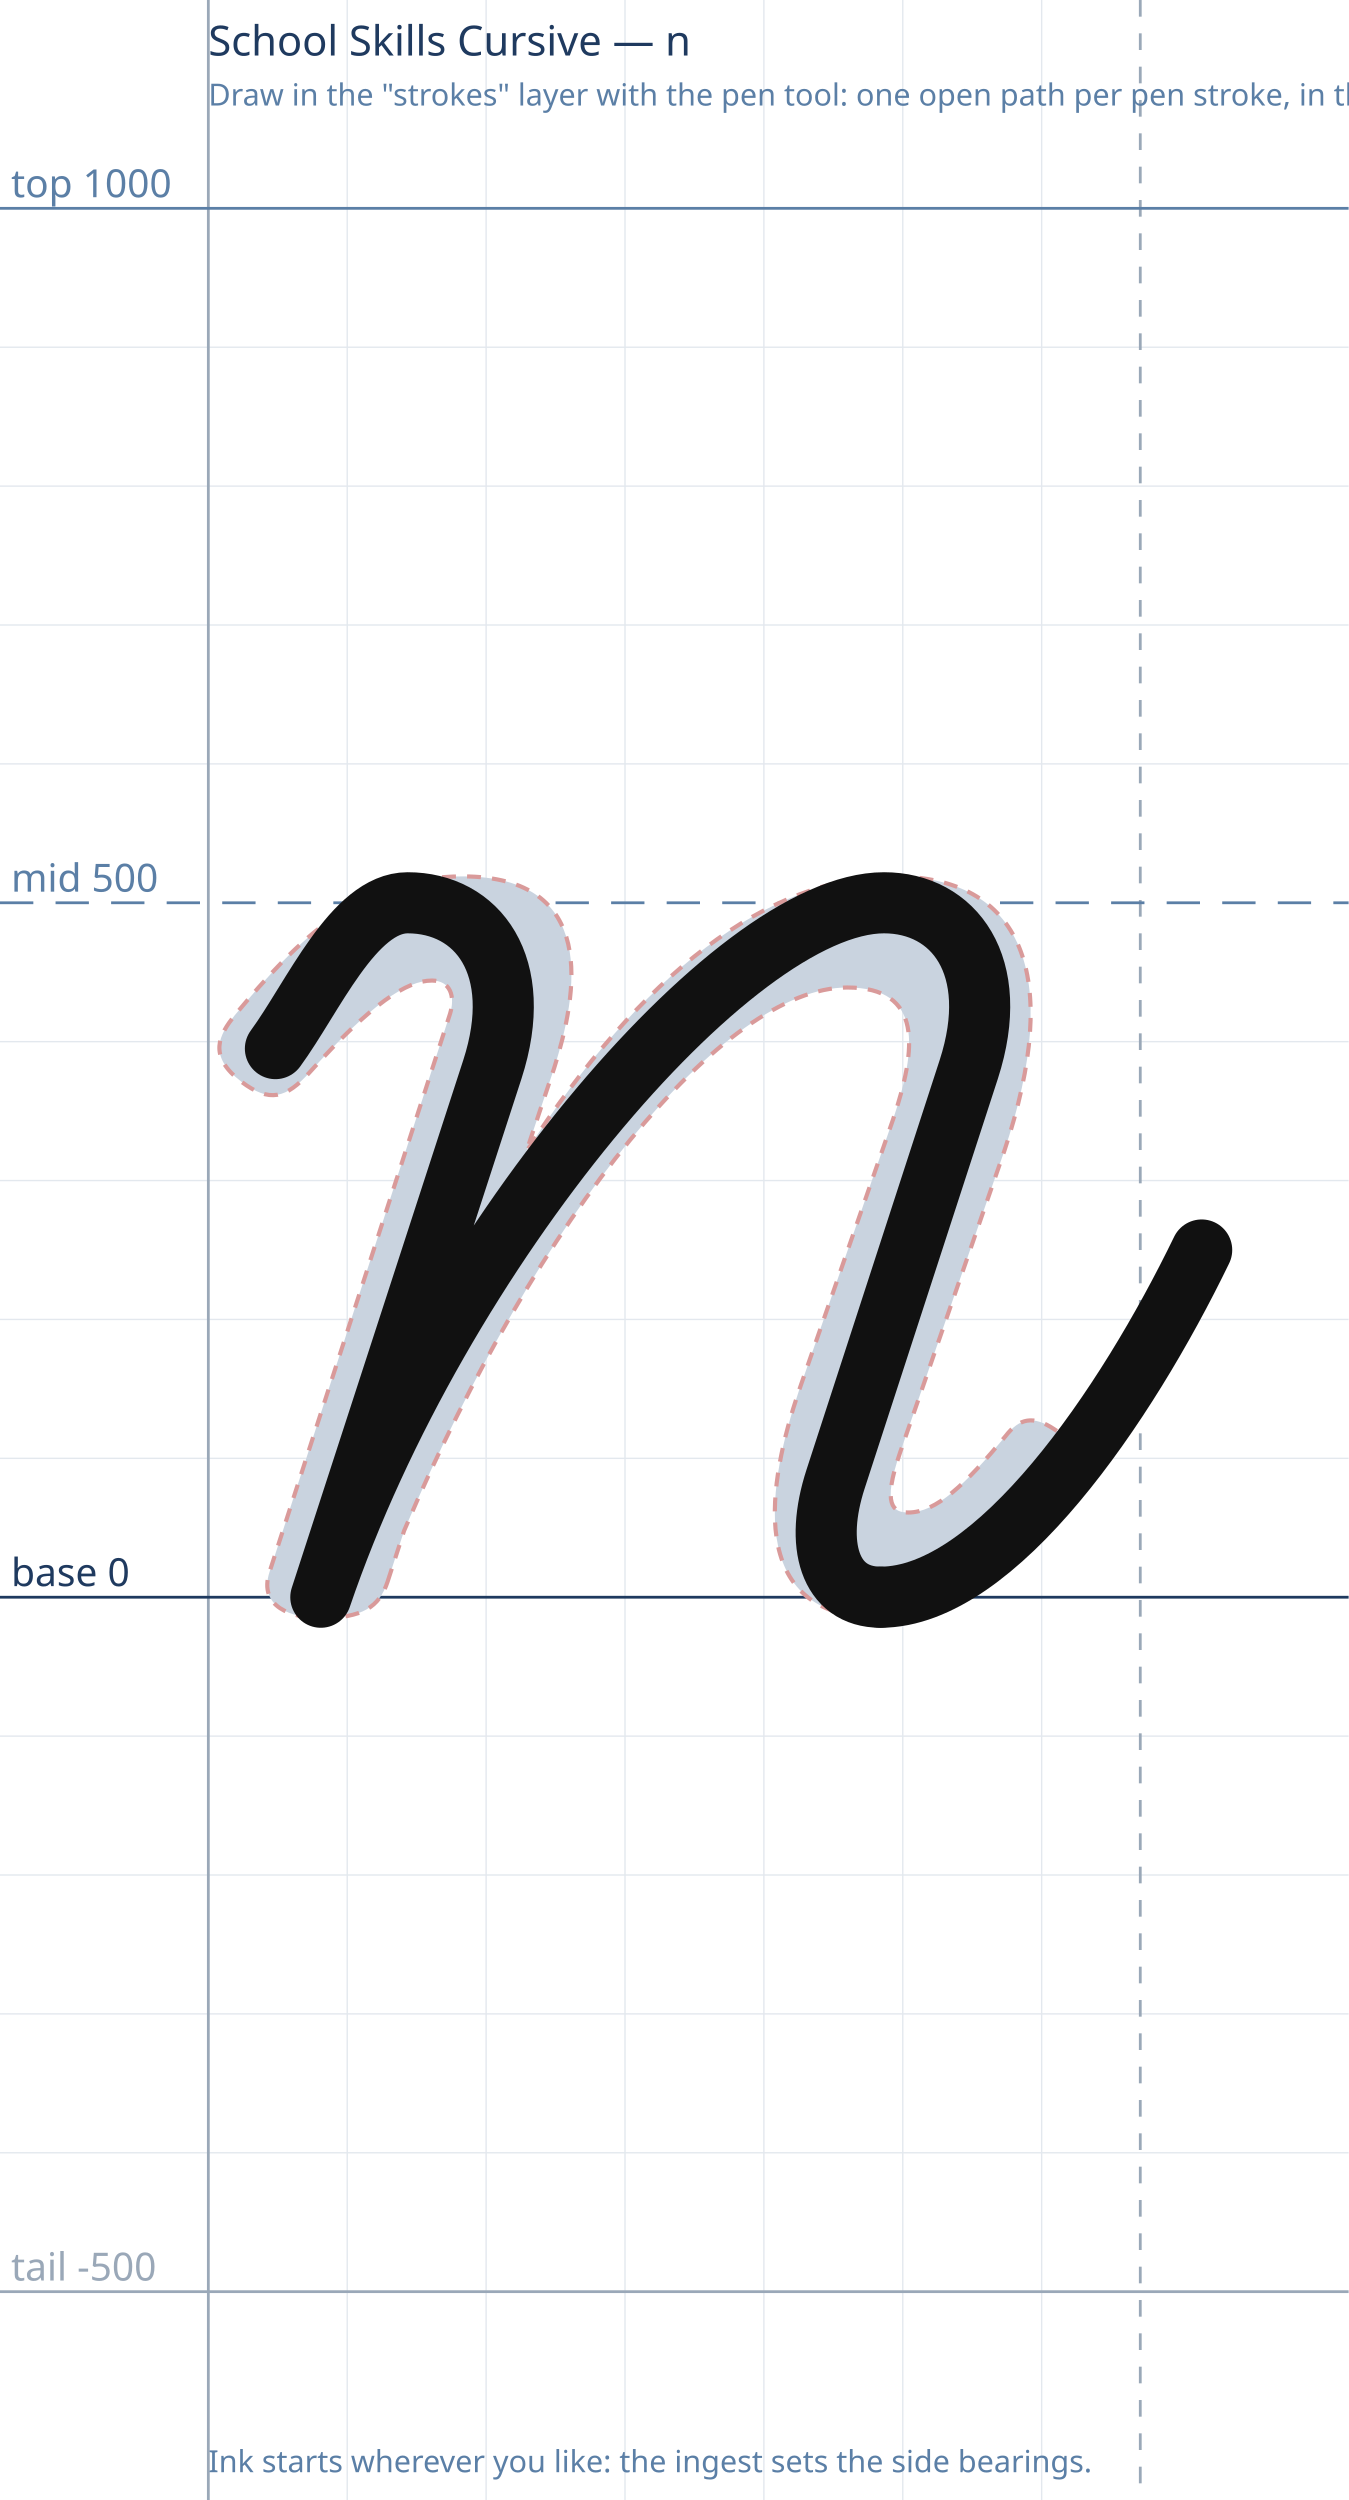
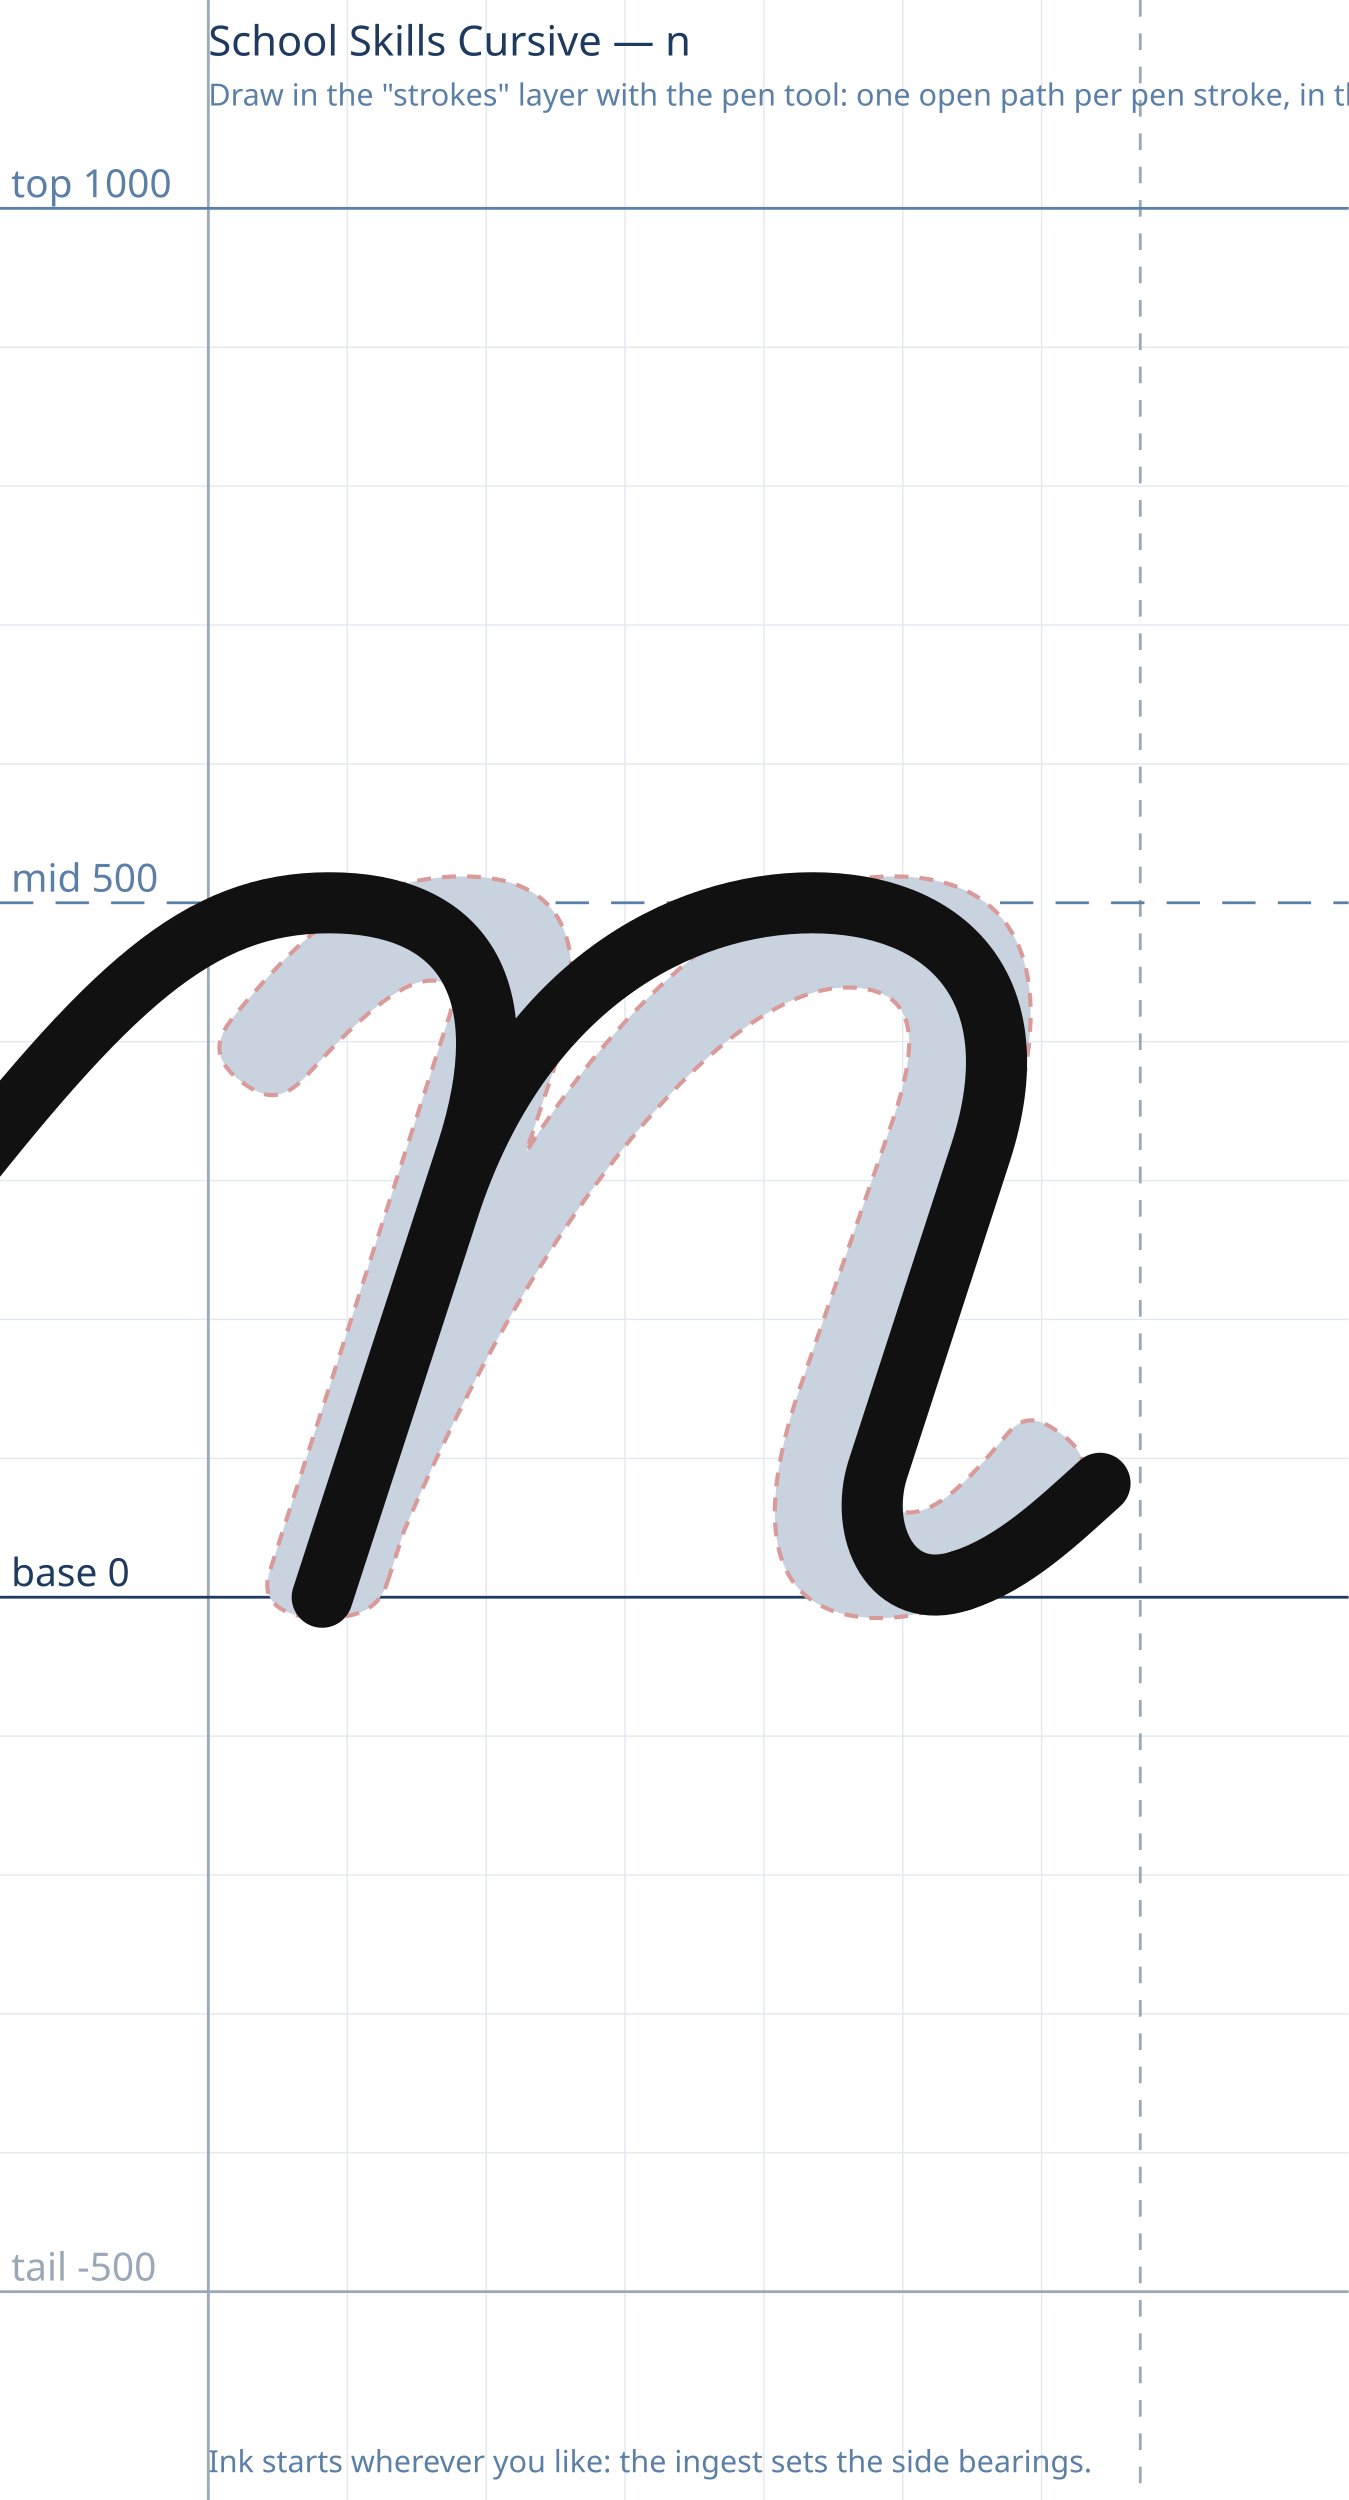
<svg xmlns="http://www.w3.org/2000/svg" width="485.5" height="900" viewBox="0 0 971 1800" data-hand="cursive" data-glyph="n" data-units="1000" data-origin="150" data-baseline="1150">
  <g id="ruling">
    <line x1="0" y1="1550" x2="971" y2="1550" stroke="#e3e8ee" stroke-width="1" />
    <line x1="0" y1="1450" x2="971" y2="1450" stroke="#e3e8ee" stroke-width="1" />
    <line x1="0" y1="1350" x2="971" y2="1350" stroke="#e3e8ee" stroke-width="1" />
    <line x1="0" y1="1250" x2="971" y2="1250" stroke="#e3e8ee" stroke-width="1" />
    <line x1="0" y1="1050" x2="971" y2="1050" stroke="#e3e8ee" stroke-width="1" />
    <line x1="0" y1="950" x2="971" y2="950" stroke="#e3e8ee" stroke-width="1" />
    <line x1="0" y1="850" x2="971" y2="850" stroke="#e3e8ee" stroke-width="1" />
    <line x1="0" y1="750" x2="971" y2="750" stroke="#e3e8ee" stroke-width="1" />
    <line x1="0" y1="550" x2="971" y2="550" stroke="#e3e8ee" stroke-width="1" />
    <line x1="0" y1="450" x2="971" y2="450" stroke="#e3e8ee" stroke-width="1" />
    <line x1="0" y1="350" x2="971" y2="350" stroke="#e3e8ee" stroke-width="1" />
    <line x1="0" y1="250" x2="971" y2="250" stroke="#e3e8ee" stroke-width="1" />
    <line x1="150" y1="0" x2="150" y2="1800" stroke="#e3e8ee" stroke-width="1" />
    <line x1="250" y1="0" x2="250" y2="1800" stroke="#e3e8ee" stroke-width="1" />
    <line x1="350" y1="0" x2="350" y2="1800" stroke="#e3e8ee" stroke-width="1" />
    <line x1="450" y1="0" x2="450" y2="1800" stroke="#e3e8ee" stroke-width="1" />
    <line x1="550" y1="0" x2="550" y2="1800" stroke="#e3e8ee" stroke-width="1" />
    <line x1="650" y1="0" x2="650" y2="1800" stroke="#e3e8ee" stroke-width="1" />
    <line x1="750" y1="0" x2="750" y2="1800" stroke="#e3e8ee" stroke-width="1" />
    <line x1="150" y1="0" x2="150" y2="1800" stroke="#9aa8b8" stroke-width="2" />
    <line x1="821" y1="0" x2="821" y2="1800" stroke="#9aa8b8" stroke-width="2" stroke-dasharray="12 12" />
    <line x1="0" y1="150" x2="971" y2="150" stroke="#5b7fa6" stroke-width="2" />
    <text x="8" y="142" font-family="sans-serif" font-size="28" fill="#5b7fa6">top 1000</text>
    <line x1="0" y1="650" x2="971" y2="650" stroke="#5b7fa6" stroke-width="2" stroke-dasharray="24 16" />
    <text x="8" y="642" font-family="sans-serif" font-size="28" fill="#5b7fa6">mid 500</text>
    <line x1="0" y1="1150" x2="971" y2="1150" stroke="#1f3a5f" stroke-width="2" />
    <text x="8" y="1142" font-family="sans-serif" font-size="28" fill="#1f3a5f">base 0</text>
    <line x1="0" y1="1650" x2="971" y2="1650" stroke="#9aa8b8" stroke-width="2" />
    <text x="8" y="1642" font-family="sans-serif" font-size="28" fill="#9aa8b8">tail -500</text>
  </g>
  <g id="outline-body">
    <path d="M 279 1139 L 291 1102 C 388 874 521 711 610 711 C 665 711 660 755 643 806 L 575 1002 C 554 1065 534 1165 634 1165 C 706 1165 758 1100 776 1069 C 784 1056 780 1042 759 1029 C 744 1019 734 1021 724 1034 C 695 1069 674 1089 654 1089 C 643 1089 635 1084 648 1046 L 723 829 C 766 700 735 631 643 631 C 553 631 461 702 379 829 L 399 769 C 416 715 431 631 333 631 C 259 631 215 676 169 731 C 158 745 149 760 174 779 C 194 794 206 791 223 772 C 268 722 293 706 311 706 C 324 706 328 717 324 730 L 194 1132 C 186 1157 210 1165 231 1165 C 261 1165 273 1157 279 1139 Z" fill="#c9d3df" fill-rule="evenodd" />
  </g>
  <g id="outline-reach">
    <path d="M 279 1139 L 291 1102 C 388 874 521 711 610 711 C 665 711 660 755 643 806 L 575 1002 C 554 1065 534 1165 634 1165 C 706 1165 758 1100 776 1069 C 784 1056 780 1042 759 1029 C 744 1019 734 1021 724 1034 C 695 1069 674 1089 654 1089 C 643 1089 635 1084 648 1046 L 723 829 C 766 700 735 631 643 631 C 553 631 461 702 379 829 L 399 769 C 416 715 431 631 333 631 C 259 631 215 676 169 731 C 158 745 149 760 174 779 C 194 794 206 791 223 772 C 268 722 293 706 311 706 C 324 706 328 717 324 730 L 194 1132 C 186 1157 210 1165 231 1165 C 261 1165 273 1157 279 1139 Z" fill="none" stroke="#d99a9a" stroke-width="3" stroke-dasharray="10 8" fill-rule="evenodd" />
  </g>
  <g id="notes">
    <text x="150" y="40" font-family="sans-serif" font-size="30" fill="#1f3a5f">School Skills Cursive — n</text>
    <text x="150" y="76" font-family="sans-serif" font-size="22" fill="#5b7fa6">Draw in the "strokes" layer with the pen tool: one open path per pen stroke, in the order the pen makes them. Grey is the shape; red dashes are how far the tall or hanging part goes.</text>
    <text x="150" y="1780" font-family="sans-serif" font-size="22" fill="#5b7fa6">Ink starts wherever you like: the ingest sets the side bearings.</text>
  </g>
  <g id="strokes">
-     <path id="body" d="M 198.3 755 C 225.4 718 254.5 650 293.5 650 C 343.5 650 378.8 695 354.5 770 L 231 1150 C 316.2 900 527.5 650 636.5 650 C 686.5 650 721.8 695 697.5 770 L 601.6 1065 C 586.3 1112 597 1150 634 1150" fill="none" stroke="#111" stroke-width="44" stroke-linecap="round" stroke-linejoin="round" />
-     <path id="tail" d="M 634 1150 C 717 1150 810.7 1012.5 865.2 900" fill="none" stroke="#111" stroke-width="44" stroke-linecap="round" stroke-linejoin="round" />
+     <path id="lead" d="M -276 1105 C -205 1050 -95 933 -46 870" fill="none" stroke="#111" stroke-width="44" stroke-linecap="round" stroke-linejoin="round" />
+     <path id="body" d="M -46 870 C 79 710 142 650 237 650 S 375 710 336 830 L 232 1150 L 323 870 C 375 710 490 650 585 650 S 745 710 706 830 L 632 1058 C 618 1102 641 1155 692 1138" fill="none" stroke="#111" stroke-width="44" stroke-linecap="round" stroke-linejoin="round" />
+     <path id="tail" d="M 692 1138 C 730 1126 762 1095 792 1068" fill="none" stroke="#111" stroke-width="44" stroke-linecap="round" stroke-linejoin="round" />
  </g>
</svg>
